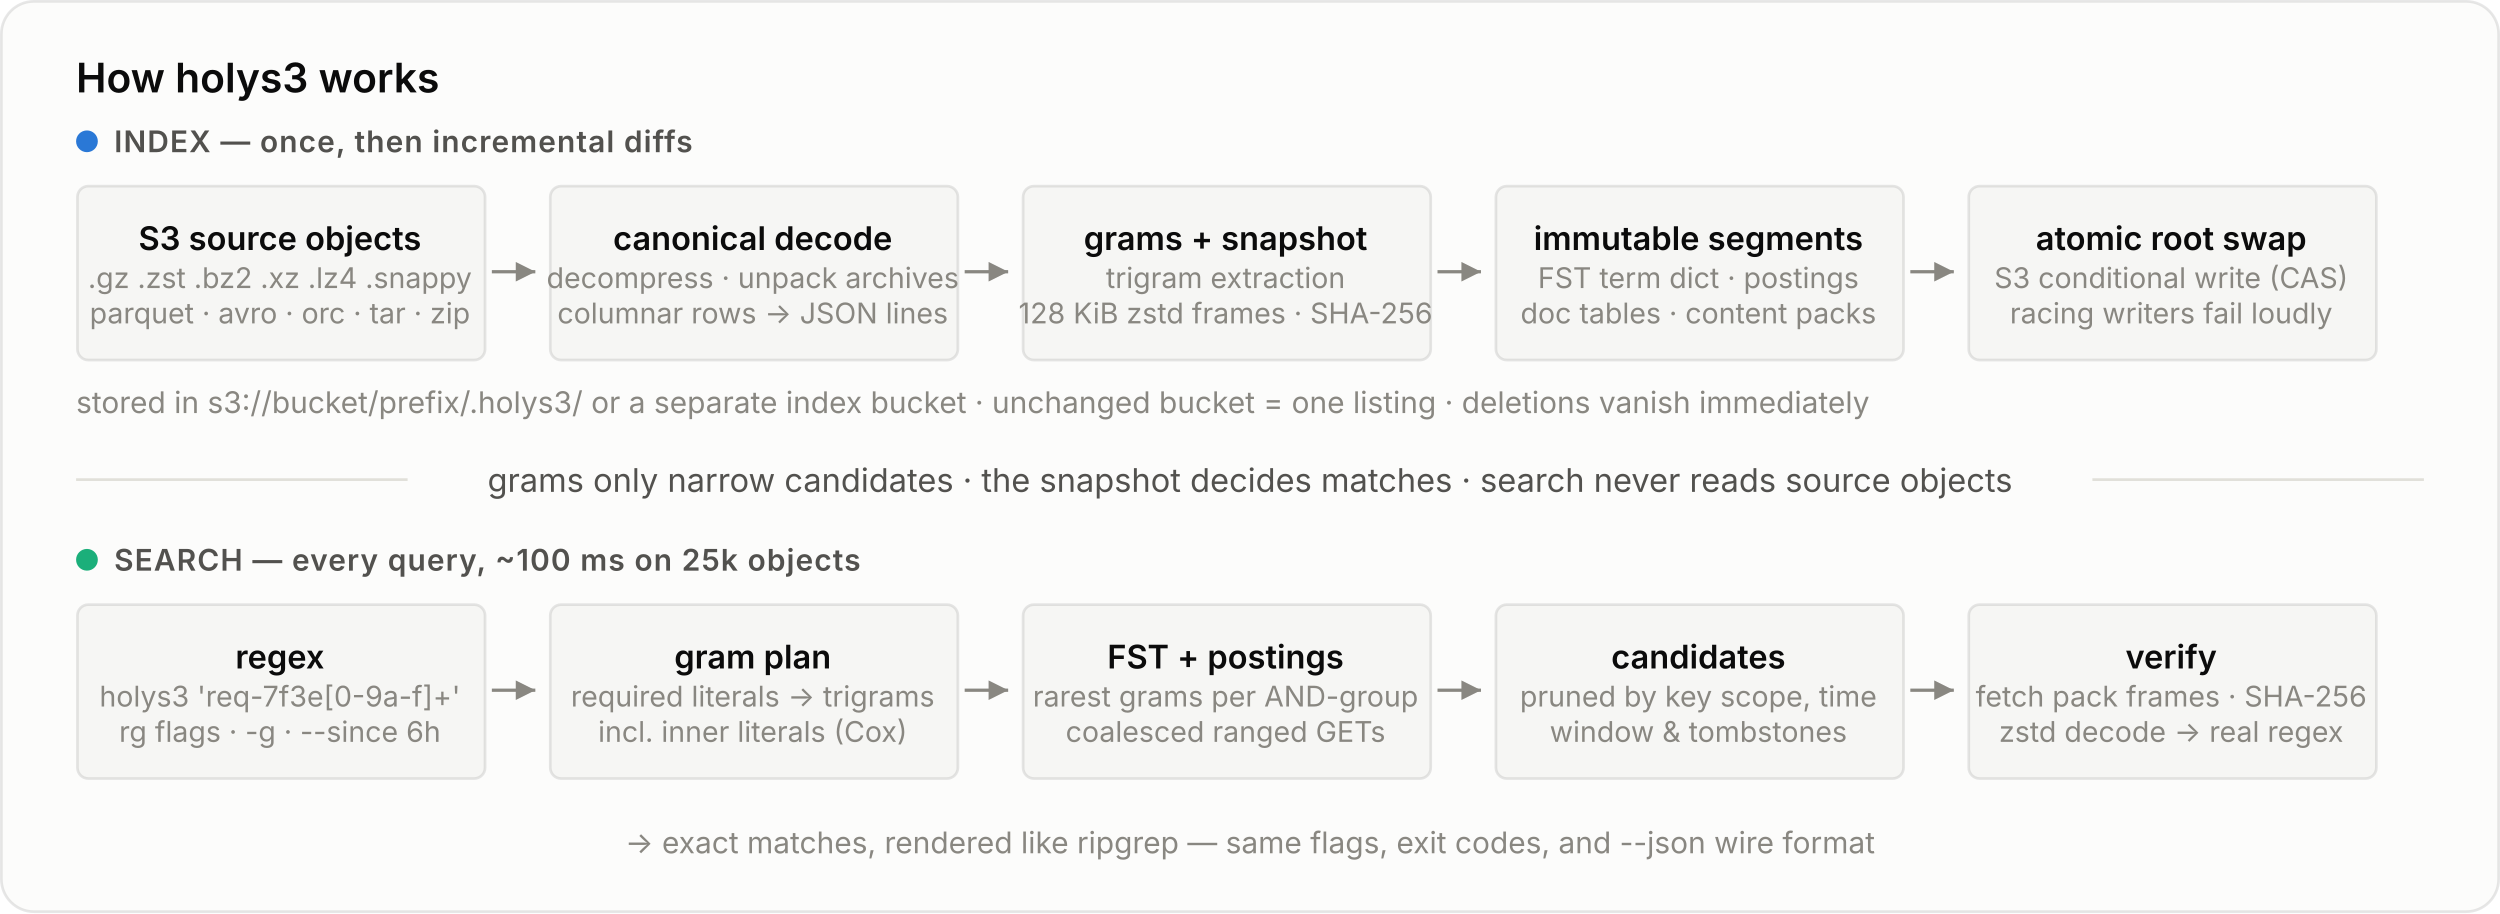
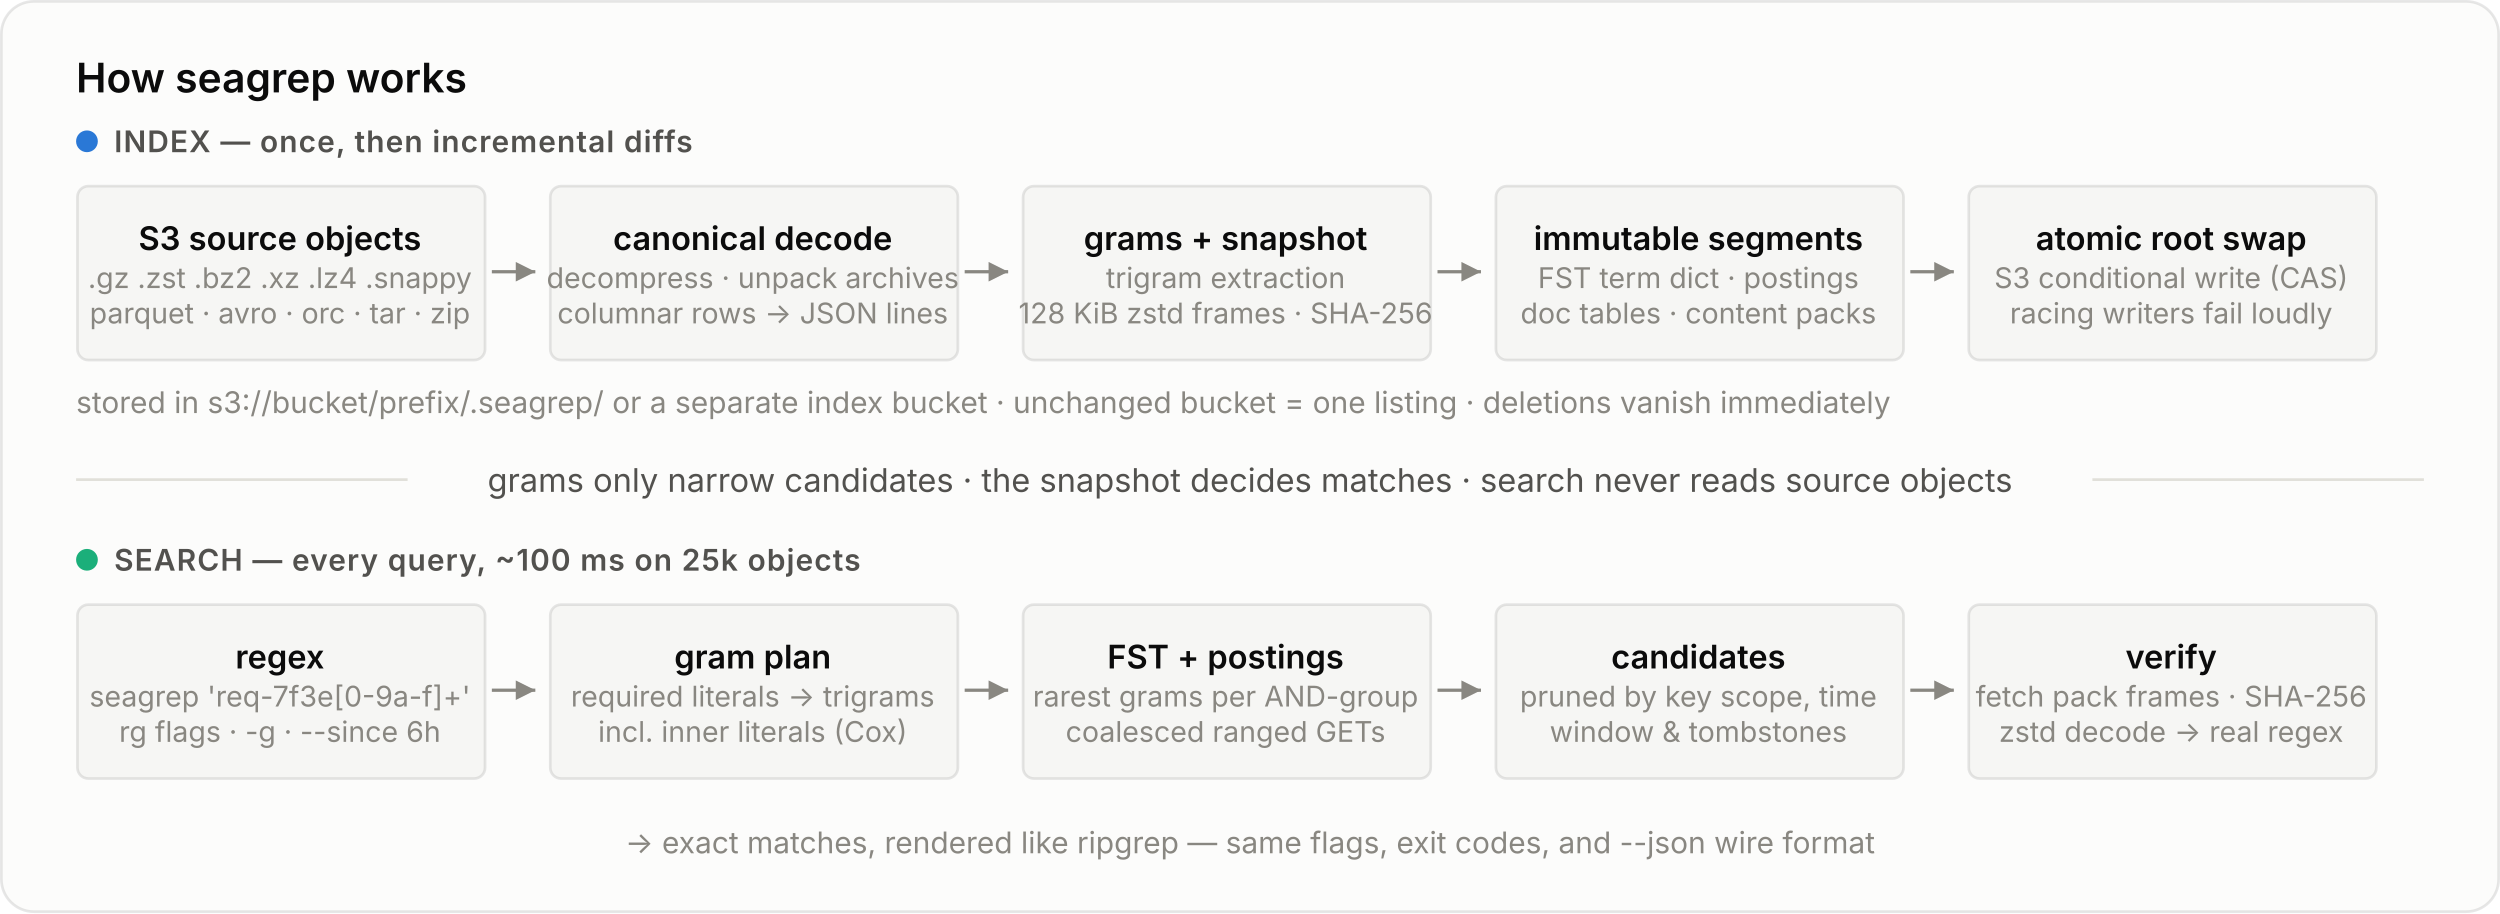
- <svg xmlns="http://www.w3.org/2000/svg" viewBox="0 0 920 336" width="920" height="336" role="img" aria-label="How holys3 works: index pipeline builds a trigram index and content snapshot in S3; search plans grams, fetches posting and pack ranges, and verifies with a real regex">
+ <svg xmlns="http://www.w3.org/2000/svg" viewBox="0 0 920 336" width="920" height="336" role="img" aria-label="How seagrep works: index pipeline builds a trigram index and content snapshot in S3; search plans grams, fetches posting and pack ranges, and verifies with a real regex">
  <style>
text{font-family:system-ui,-apple-system,'Segoe UI',sans-serif}
.title{font-size:15px;font-weight:600;fill:#0b0b0b}
.chip{font-size:11px;font-weight:600;letter-spacing:0.4px;fill:#52514e}
.bt{font-size:12px;font-weight:600;fill:#0b0b0b}
.bs{font-size:10.5px;fill:#898781}
.note{font-size:11px;fill:#898781}
.mid{font-size:12px;fill:#52514e}
.box{fill:#f6f6f4;stroke:rgba(11,11,11,0.10)}
.card{fill:#fcfcfb;stroke:rgba(11,11,11,0.10)}
.arrow{stroke:#898781;stroke-width:1.2}
.rule{stroke:#e1e0d9;stroke-width:1}
</style>
  <defs>
    <marker id="ah" markerWidth="8" markerHeight="8" refX="6" refY="3" orient="auto">
      <path d="M0 0 L6 3 L0 6 z" fill="#898781" />
    </marker>
  </defs>
  <rect class="card" x="0.5" y="0.5" width="919" height="335" rx="12" />
-   <text class="title" x="28" y="34">How holys3 works</text>
+   <text class="title" x="28" y="34">How seagrep works</text>
  <circle cx="32" cy="52" r="4" fill="#2a78d6" />
  <text class="chip" x="42" y="56">INDEX — once, then incremental diffs</text>
  <rect class="box" x="28.5" y="68.5" width="150" height="64" rx="4" />
  <text class="bt" x="103" y="92" text-anchor="middle">S3 source objects</text>
  <text class="bs" x="103" y="106" text-anchor="middle">.gz .zst .bz2 .xz .lz4 .snappy</text>
  <text class="bs" x="103" y="119" text-anchor="middle">parquet · avro · orc · tar · zip</text>
  <rect class="box" x="202.5" y="68.5" width="150" height="64" rx="4" />
  <text class="bt" x="277" y="92" text-anchor="middle">canonical decode</text>
  <text class="bs" x="277" y="106" text-anchor="middle">decompress · unpack archives</text>
  <text class="bs" x="277" y="119" text-anchor="middle">columnar rows → JSON lines</text>
  <rect class="box" x="376.5" y="68.5" width="150" height="64" rx="4" />
  <text class="bt" x="451" y="92" text-anchor="middle">grams + snapshot</text>
  <text class="bs" x="451" y="106" text-anchor="middle">trigram extraction</text>
  <text class="bs" x="451" y="119" text-anchor="middle">128 KiB zstd frames · SHA-256</text>
  <rect class="box" x="550.5" y="68.5" width="150" height="64" rx="4" />
  <text class="bt" x="625" y="92" text-anchor="middle">immutable segments</text>
  <text class="bs" x="625" y="106" text-anchor="middle">FST term dict · postings</text>
  <text class="bs" x="625" y="119" text-anchor="middle">doc tables · content packs</text>
  <rect class="box" x="724.5" y="68.5" width="150" height="64" rx="4" />
  <text class="bt" x="799" y="92" text-anchor="middle">atomic root swap</text>
  <text class="bs" x="799" y="106" text-anchor="middle">S3 conditional write (CAS)</text>
  <text class="bs" x="799" y="119" text-anchor="middle">racing writers fail loudly</text>
  <line class="arrow" x1="181" y1="100" x2="197" y2="100" marker-end="url(#ah)" />
  <line class="arrow" x1="355" y1="100" x2="371" y2="100" marker-end="url(#ah)" />
  <line class="arrow" x1="529" y1="100" x2="545" y2="100" marker-end="url(#ah)" />
  <line class="arrow" x1="703" y1="100" x2="719" y2="100" marker-end="url(#ah)" />
-   <text class="note" x="28" y="152">stored in s3://bucket/prefix/.holys3/ or a separate index bucket · unchanged bucket = one listing · deletions vanish immediately</text>
+   <text class="note" x="28" y="152">stored in s3://bucket/prefix/.seagrep/ or a separate index bucket · unchanged bucket = one listing · deletions vanish immediately</text>
  <line class="rule" x1="28" y1="176.5" x2="150" y2="176.5" />
  <text class="mid" x="460" y="181" text-anchor="middle">grams only narrow candidates · the snapshot decides matches · search never reads source objects</text>
  <line class="rule" x1="770" y1="176.5" x2="892" y2="176.5" />
  <circle cx="32" cy="206" r="4" fill="#1baf7a" />
  <text class="chip" x="42" y="210">SEARCH — every query, ~100 ms on 25k objects</text>
  <rect class="box" x="28.5" y="222.5" width="150" height="64" rx="4" />
  <text class="bt" x="103" y="246" text-anchor="middle">regex</text>
-   <text class="bs" x="103" y="260" text-anchor="middle">holys3 'req-7f3e[0-9a-f]+'</text>
+   <text class="bs" x="103" y="260" text-anchor="middle">seagrep 'req-7f3e[0-9a-f]+'</text>
  <text class="bs" x="103" y="273" text-anchor="middle">rg flags · -g · --since 6h</text>
  <rect class="box" x="202.5" y="222.5" width="150" height="64" rx="4" />
  <text class="bt" x="277" y="246" text-anchor="middle">gram plan</text>
  <text class="bs" x="277" y="260" text-anchor="middle">required literals → trigrams</text>
  <text class="bs" x="277" y="273" text-anchor="middle">incl. inner literals (Cox)</text>
  <rect class="box" x="376.5" y="222.5" width="150" height="64" rx="4" />
  <text class="bt" x="451" y="246" text-anchor="middle">FST + postings</text>
  <text class="bs" x="451" y="260" text-anchor="middle">rarest grams per AND-group</text>
  <text class="bs" x="451" y="273" text-anchor="middle">coalesced ranged GETs</text>
  <rect class="box" x="550.5" y="222.5" width="150" height="64" rx="4" />
  <text class="bt" x="625" y="246" text-anchor="middle">candidates</text>
  <text class="bs" x="625" y="260" text-anchor="middle">pruned by key scope, time</text>
  <text class="bs" x="625" y="273" text-anchor="middle">window &amp; tombstones</text>
  <rect class="box" x="724.5" y="222.5" width="150" height="64" rx="4" />
  <text class="bt" x="799" y="246" text-anchor="middle">verify</text>
  <text class="bs" x="799" y="260" text-anchor="middle">fetch pack frames · SHA-256</text>
  <text class="bs" x="799" y="273" text-anchor="middle">zstd decode → real regex</text>
  <line class="arrow" x1="181" y1="254" x2="197" y2="254" marker-end="url(#ah)" />
  <line class="arrow" x1="355" y1="254" x2="371" y2="254" marker-end="url(#ah)" />
  <line class="arrow" x1="529" y1="254" x2="545" y2="254" marker-end="url(#ah)" />
  <line class="arrow" x1="703" y1="254" x2="719" y2="254" marker-end="url(#ah)" />
  <text class="note" x="460" y="314" text-anchor="middle">→ exact matches, rendered like ripgrep — same flags, exit codes, and --json wire format</text>
</svg>
